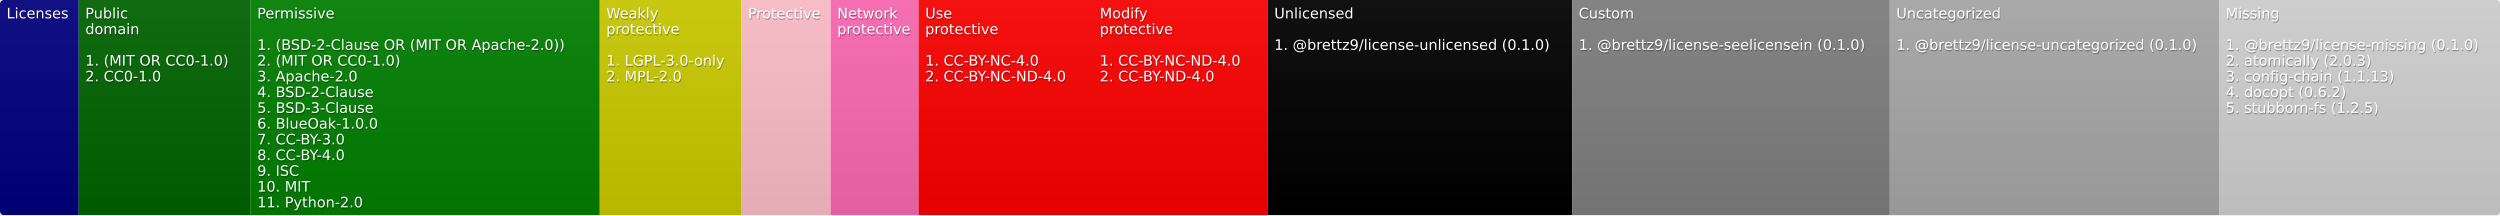
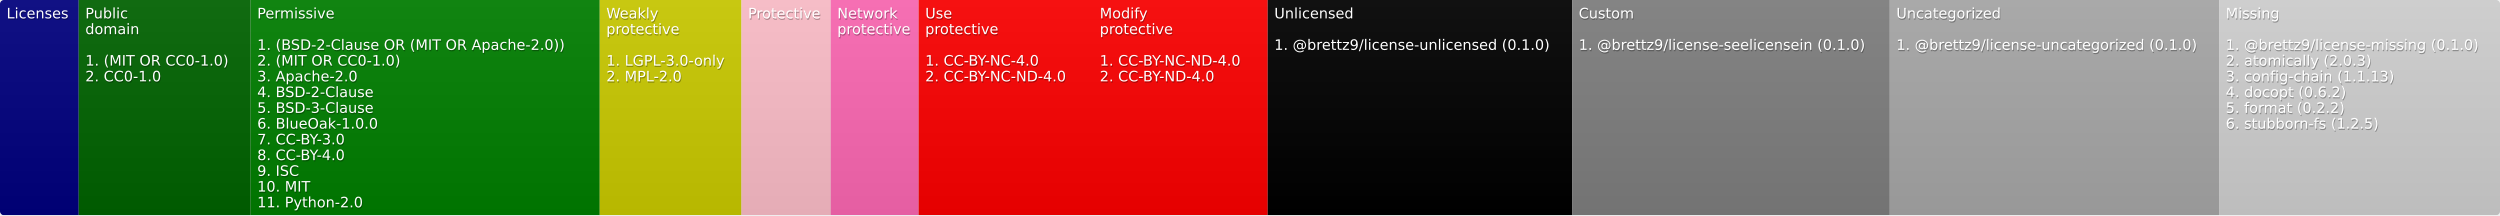
<svg xmlns="http://www.w3.org/2000/svg" width="1905" height="164">
  <defs>
    <style>text{font-size:11px;font-family:Verdana,DejaVu Sans,Geneva,sans-serif}text.shadow{fill:#010101;fill-opacity:.3}text.high{fill:#fff}</style>
    <linearGradient id="smooth" x2="0" y2="100%">
      <stop offset="0" stop-color="#aaa" stop-opacity=".1" />
      <stop offset="1" stop-opacity=".1" />
    </linearGradient>
    <mask id="round">
      <rect width="100%" height="100%" rx="3" fill="#fff" />
    </mask>
  </defs>
  <g id="bg" mask="url(#round)">
    <path fill="navy" d="M0 0h60v164H0z" />
    <path fill="#006400" d="M60 0h131v164H60z" />
    <path fill="green" d="M191 0h266v164H191z" />
    <path fill="#cc0" d="M457 0h108v164H457z" />
    <path fill="pink" d="M565 0h68v164h-68z" />
    <path fill="#ff69b4" d="M633 0h67v164h-67z" />
    <path fill="red" d="M700 0h133v164H700zM833 0h133v164H833z" />
    <path d="M966 0h232v164H966z" />
    <path fill="gray" d="M1198 0h242v164h-242z" />
    <path fill="#a9a9a9" d="M1440 0h251v164h-251z" />
    <path fill="#d3d3d3" d="M1691 0h214v164h-214z" />
    <path fill="url(#smooth)" d="M0 0h1905v164H0z" />
  </g>
  <g id="fg">
    <text class="shadow" x="5.5" y="15">Licenses</text>
    <text class="high" x="5" y="14">Licenses</text>
    <text class="shadow" x="65.5" y="15">Public</text>
    <text class="high" x="65" y="14">Public</text>
    <text class="shadow" x="65.5" y="27">domain</text>
    <text class="high" x="65" y="26">domain</text>
    <text class="shadow" x="65.5" y="51">1. (MIT OR CC0-1.0)</text>
    <text class="high" x="65" y="50">1. (MIT OR CC0-1.0)</text>
    <text class="shadow" x="65.5" y="63">2. CC0-1.0</text>
    <text class="high" x="65" y="62">2. CC0-1.0</text>
    <text class="shadow" x="196.5" y="15">Permissive</text>
    <text class="high" x="196" y="14">Permissive</text>
    <text class="shadow" x="196.5" y="39">1. (BSD-2-Clause OR (MIT OR Apache-2.0))</text>
    <text class="high" x="196" y="38">1. (BSD-2-Clause OR (MIT OR Apache-2.0))</text>
    <text class="shadow" x="196.5" y="51">2. (MIT OR CC0-1.0)</text>
    <text class="high" x="196" y="50">2. (MIT OR CC0-1.0)</text>
    <text class="shadow" x="196.5" y="63">3. Apache-2.0</text>
    <text class="high" x="196" y="62">3. Apache-2.0</text>
    <text class="shadow" x="196.5" y="75">4. BSD-2-Clause</text>
    <text class="high" x="196" y="74">4. BSD-2-Clause</text>
    <text class="shadow" x="196.5" y="87">5. BSD-3-Clause</text>
    <text class="high" x="196" y="86">5. BSD-3-Clause</text>
    <text class="shadow" x="196.5" y="99">6. BlueOak-1.0.0</text>
    <text class="high" x="196" y="98">6. BlueOak-1.0.0</text>
    <text class="shadow" x="196.5" y="111">7. CC-BY-3.0</text>
    <text class="high" x="196" y="110">7. CC-BY-3.0</text>
    <text class="shadow" x="196.5" y="123">8. CC-BY-4.0</text>
    <text class="high" x="196" y="122">8. CC-BY-4.0</text>
    <text class="shadow" x="196.5" y="135">9. ISC</text>
    <text class="high" x="196" y="134">9. ISC</text>
    <text class="shadow" x="196.5" y="147">10. MIT</text>
    <text class="high" x="196" y="146">10. MIT</text>
    <text class="shadow" x="196.5" y="159">11. Python-2.0</text>
    <text class="high" x="196" y="158">11. Python-2.0</text>
    <text class="shadow" x="462.5" y="15">Weakly</text>
    <text class="high" x="462" y="14">Weakly</text>
    <text class="shadow" x="462.5" y="27">protective</text>
    <text class="high" x="462" y="26">protective</text>
    <text class="shadow" x="462.5" y="51">1. LGPL-3.0-only</text>
    <text class="high" x="462" y="50">1. LGPL-3.0-only</text>
    <text class="shadow" x="462.5" y="63">2. MPL-2.0</text>
    <text class="high" x="462" y="62">2. MPL-2.0</text>
    <text class="shadow" x="570.5" y="15">Protective</text>
    <text class="high" x="570" y="14">Protective</text>
    <text class="shadow" x="638.5" y="15">Network</text>
    <text class="high" x="638" y="14">Network</text>
    <text class="shadow" x="638.5" y="27">protective</text>
    <text class="high" x="638" y="26">protective</text>
    <text class="shadow" x="705.5" y="15">Use</text>
    <text class="high" x="705" y="14">Use</text>
    <text class="shadow" x="705.5" y="27">protective</text>
    <text class="high" x="705" y="26">protective</text>
    <text class="shadow" x="705.5" y="51">1. CC-BY-NC-4.0</text>
    <text class="high" x="705" y="50">1. CC-BY-NC-4.0</text>
    <text class="shadow" x="705.5" y="63">2. CC-BY-NC-ND-4.0</text>
    <text class="high" x="705" y="62">2. CC-BY-NC-ND-4.0</text>
    <text class="shadow" x="838.5" y="15">Modify</text>
    <text class="high" x="838" y="14">Modify</text>
    <text class="shadow" x="838.5" y="27">protective</text>
    <text class="high" x="838" y="26">protective</text>
    <text class="shadow" x="838.5" y="51">1. CC-BY-NC-ND-4.0</text>
    <text class="high" x="838" y="50">1. CC-BY-NC-ND-4.0</text>
    <text class="shadow" x="838.5" y="63">2. CC-BY-ND-4.0</text>
    <text class="high" x="838" y="62">2. CC-BY-ND-4.0</text>
    <text class="shadow" x="971.5" y="15">Unlicensed</text>
    <text class="high" x="971" y="14">Unlicensed</text>
    <text class="shadow" x="971.5" y="39">1. @brettz9/license-unlicensed (0.1.0)</text>
    <text class="high" x="971" y="38">1. @brettz9/license-unlicensed (0.1.0)</text>
    <text class="shadow" x="1203.5" y="15">Custom</text>
    <text class="high" x="1203" y="14">Custom</text>
    <text class="shadow" x="1203.5" y="39">1. @brettz9/license-seelicensein (0.1.0)</text>
    <text class="high" x="1203" y="38">1. @brettz9/license-seelicensein (0.1.0)</text>
    <text class="shadow" x="1445.5" y="15">Uncategorized</text>
    <text class="high" x="1445" y="14">Uncategorized</text>
    <text class="shadow" x="1445.5" y="39">1. @brettz9/license-uncategorized (0.1.0)</text>
    <text class="high" x="1445" y="38">1. @brettz9/license-uncategorized (0.1.0)</text>
    <text class="shadow" x="1696.5" y="15">Missing</text>
    <text class="high" x="1696" y="14">Missing</text>
    <text class="shadow" x="1696.5" y="39">1. @brettz9/license-missing (0.1.0)</text>
    <text class="high" x="1696" y="38">1. @brettz9/license-missing (0.1.0)</text>
    <text class="shadow" x="1696.5" y="51">2. atomically (2.0.3)</text>
    <text class="high" x="1696" y="50">2. atomically (2.0.3)</text>
    <text class="shadow" x="1696.5" y="63">3. config-chain (1.1.13)</text>
    <text class="high" x="1696" y="62">3. config-chain (1.1.13)</text>
    <text class="shadow" x="1696.5" y="75">4. docopt (0.6.2)</text>
    <text class="high" x="1696" y="74">4. docopt (0.6.2)</text>
-     <text class="shadow" x="1696.5" y="87">5. stubborn-fs (1.2.5)</text>
-     <text class="high" x="1696" y="86">5. stubborn-fs (1.2.5)</text>
+     <text class="shadow" x="1696.5" y="87">5. format (0.2.2)</text>
+     <text class="high" x="1696" y="86">5. format (0.2.2)</text>
+     <text class="shadow" x="1696.5" y="99">6. stubborn-fs (1.2.5)</text>
+     <text class="high" x="1696" y="98">6. stubborn-fs (1.2.5)</text>
  </g>
</svg>
